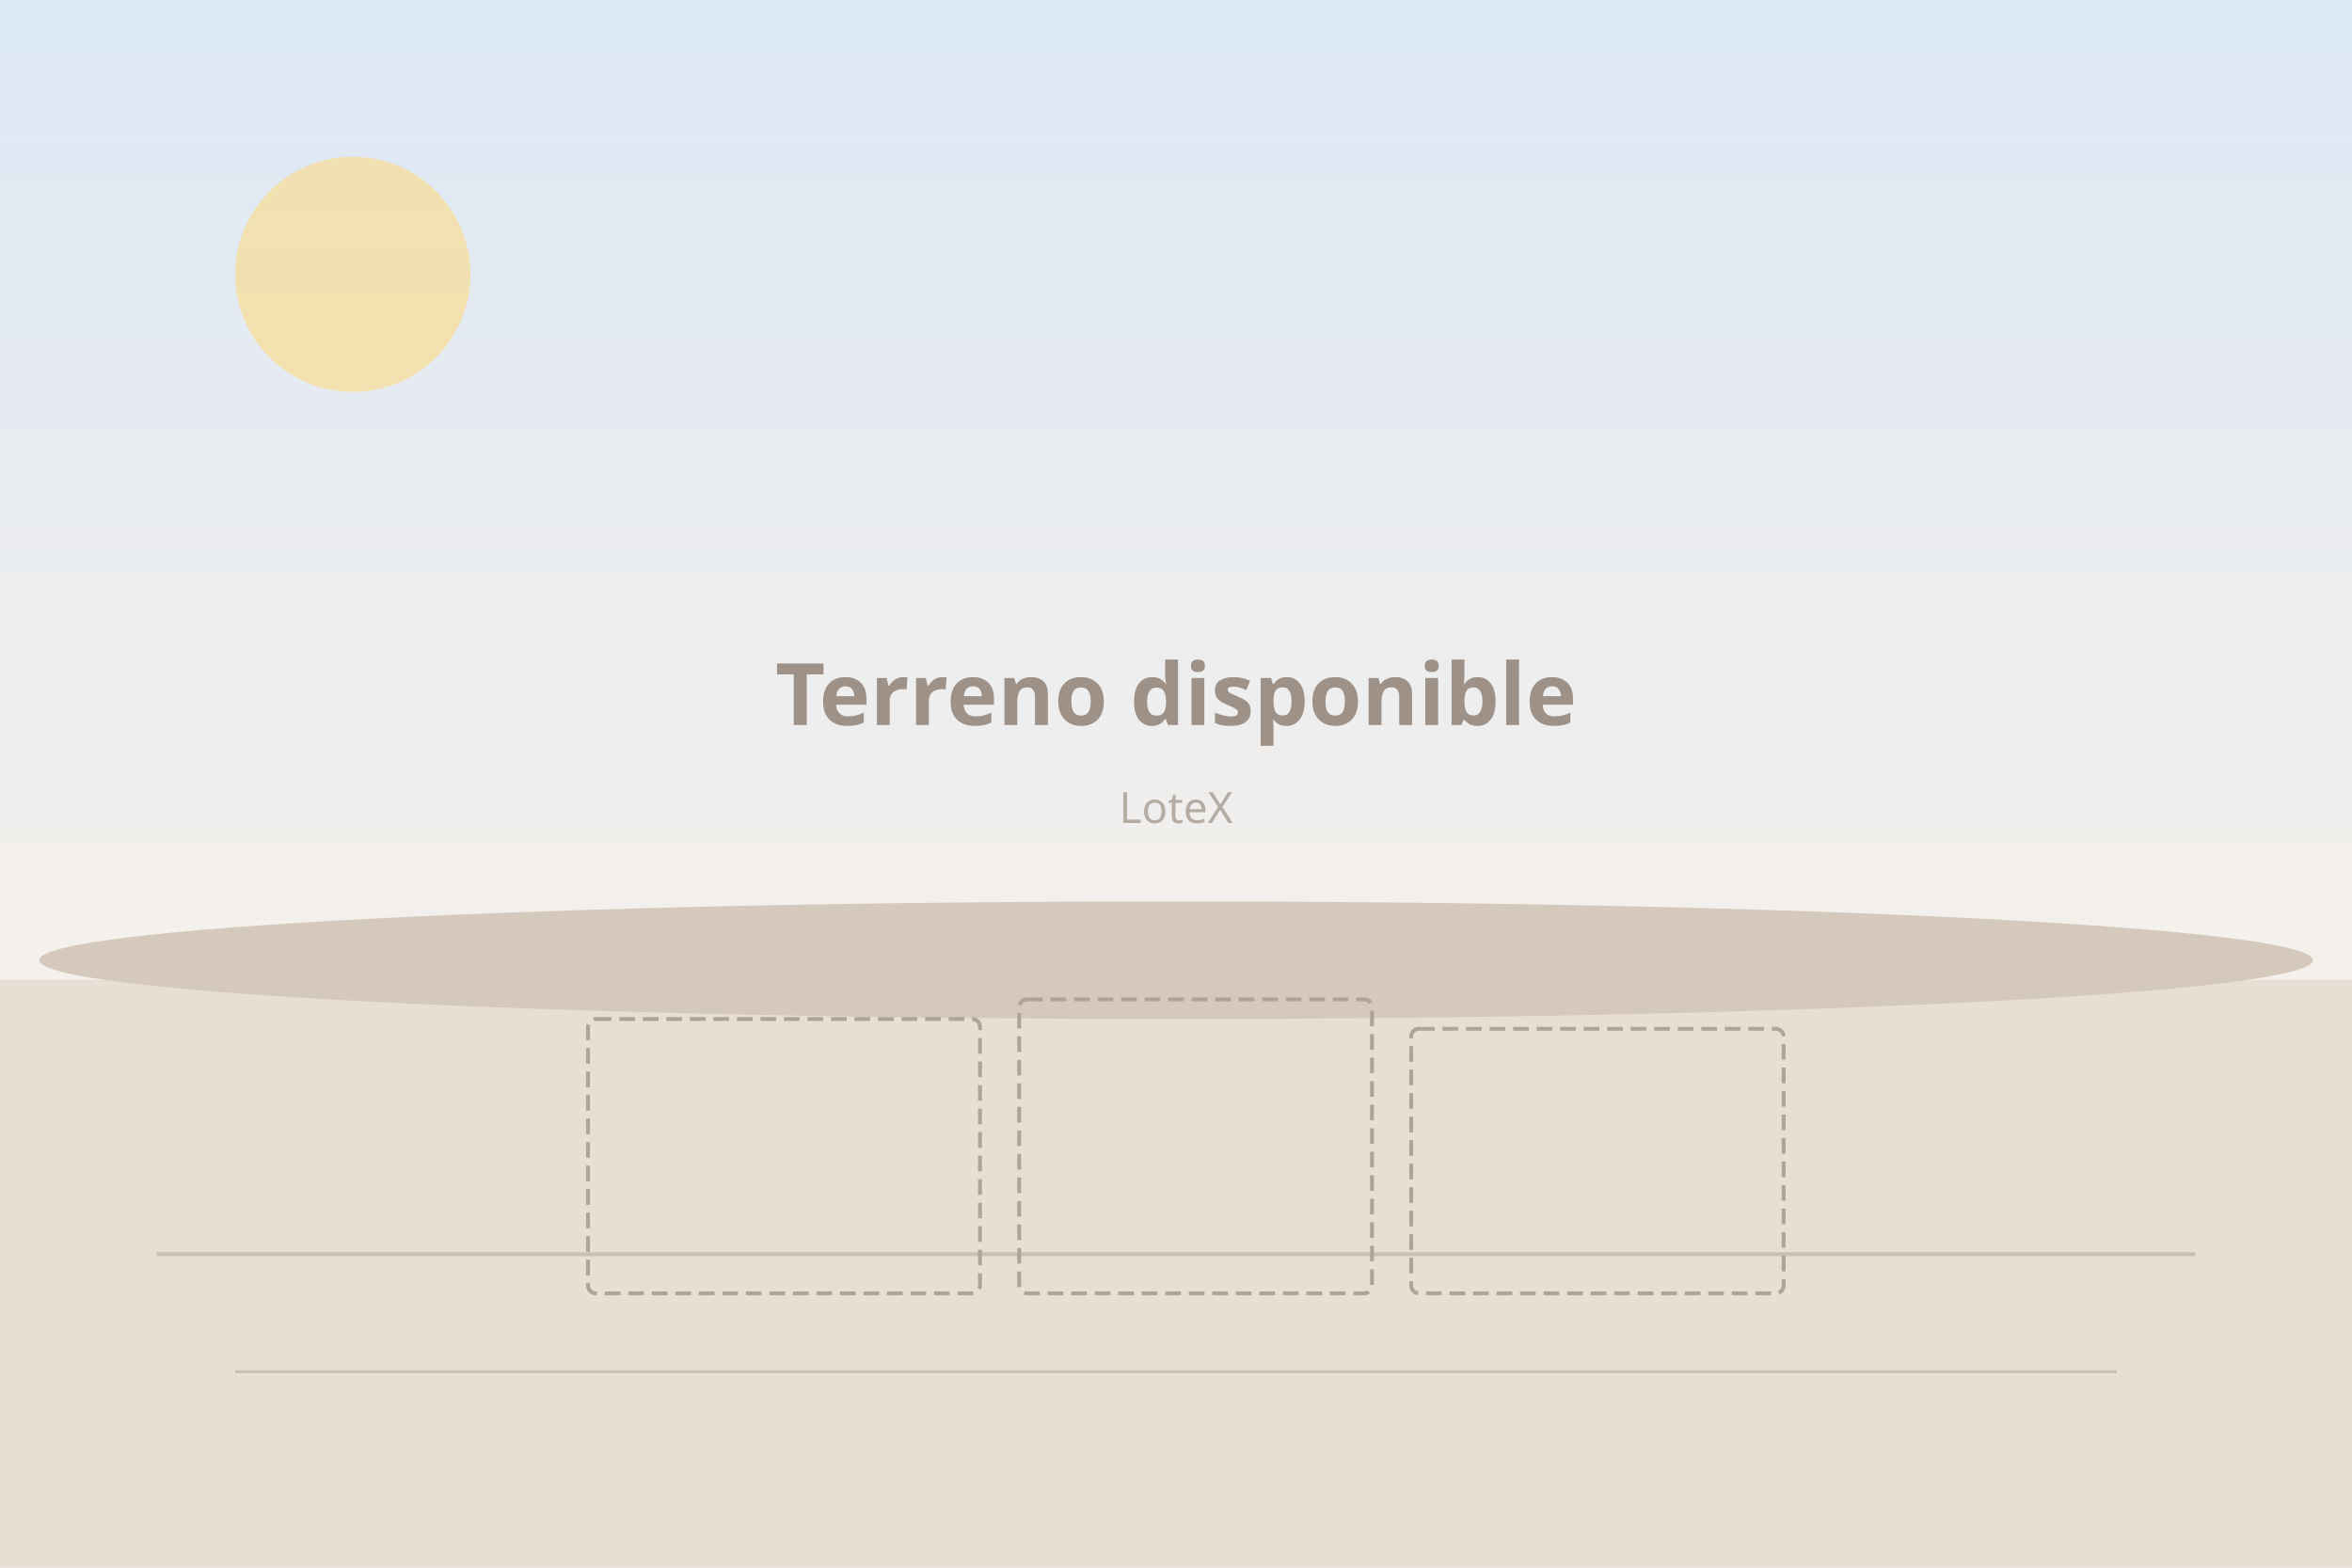
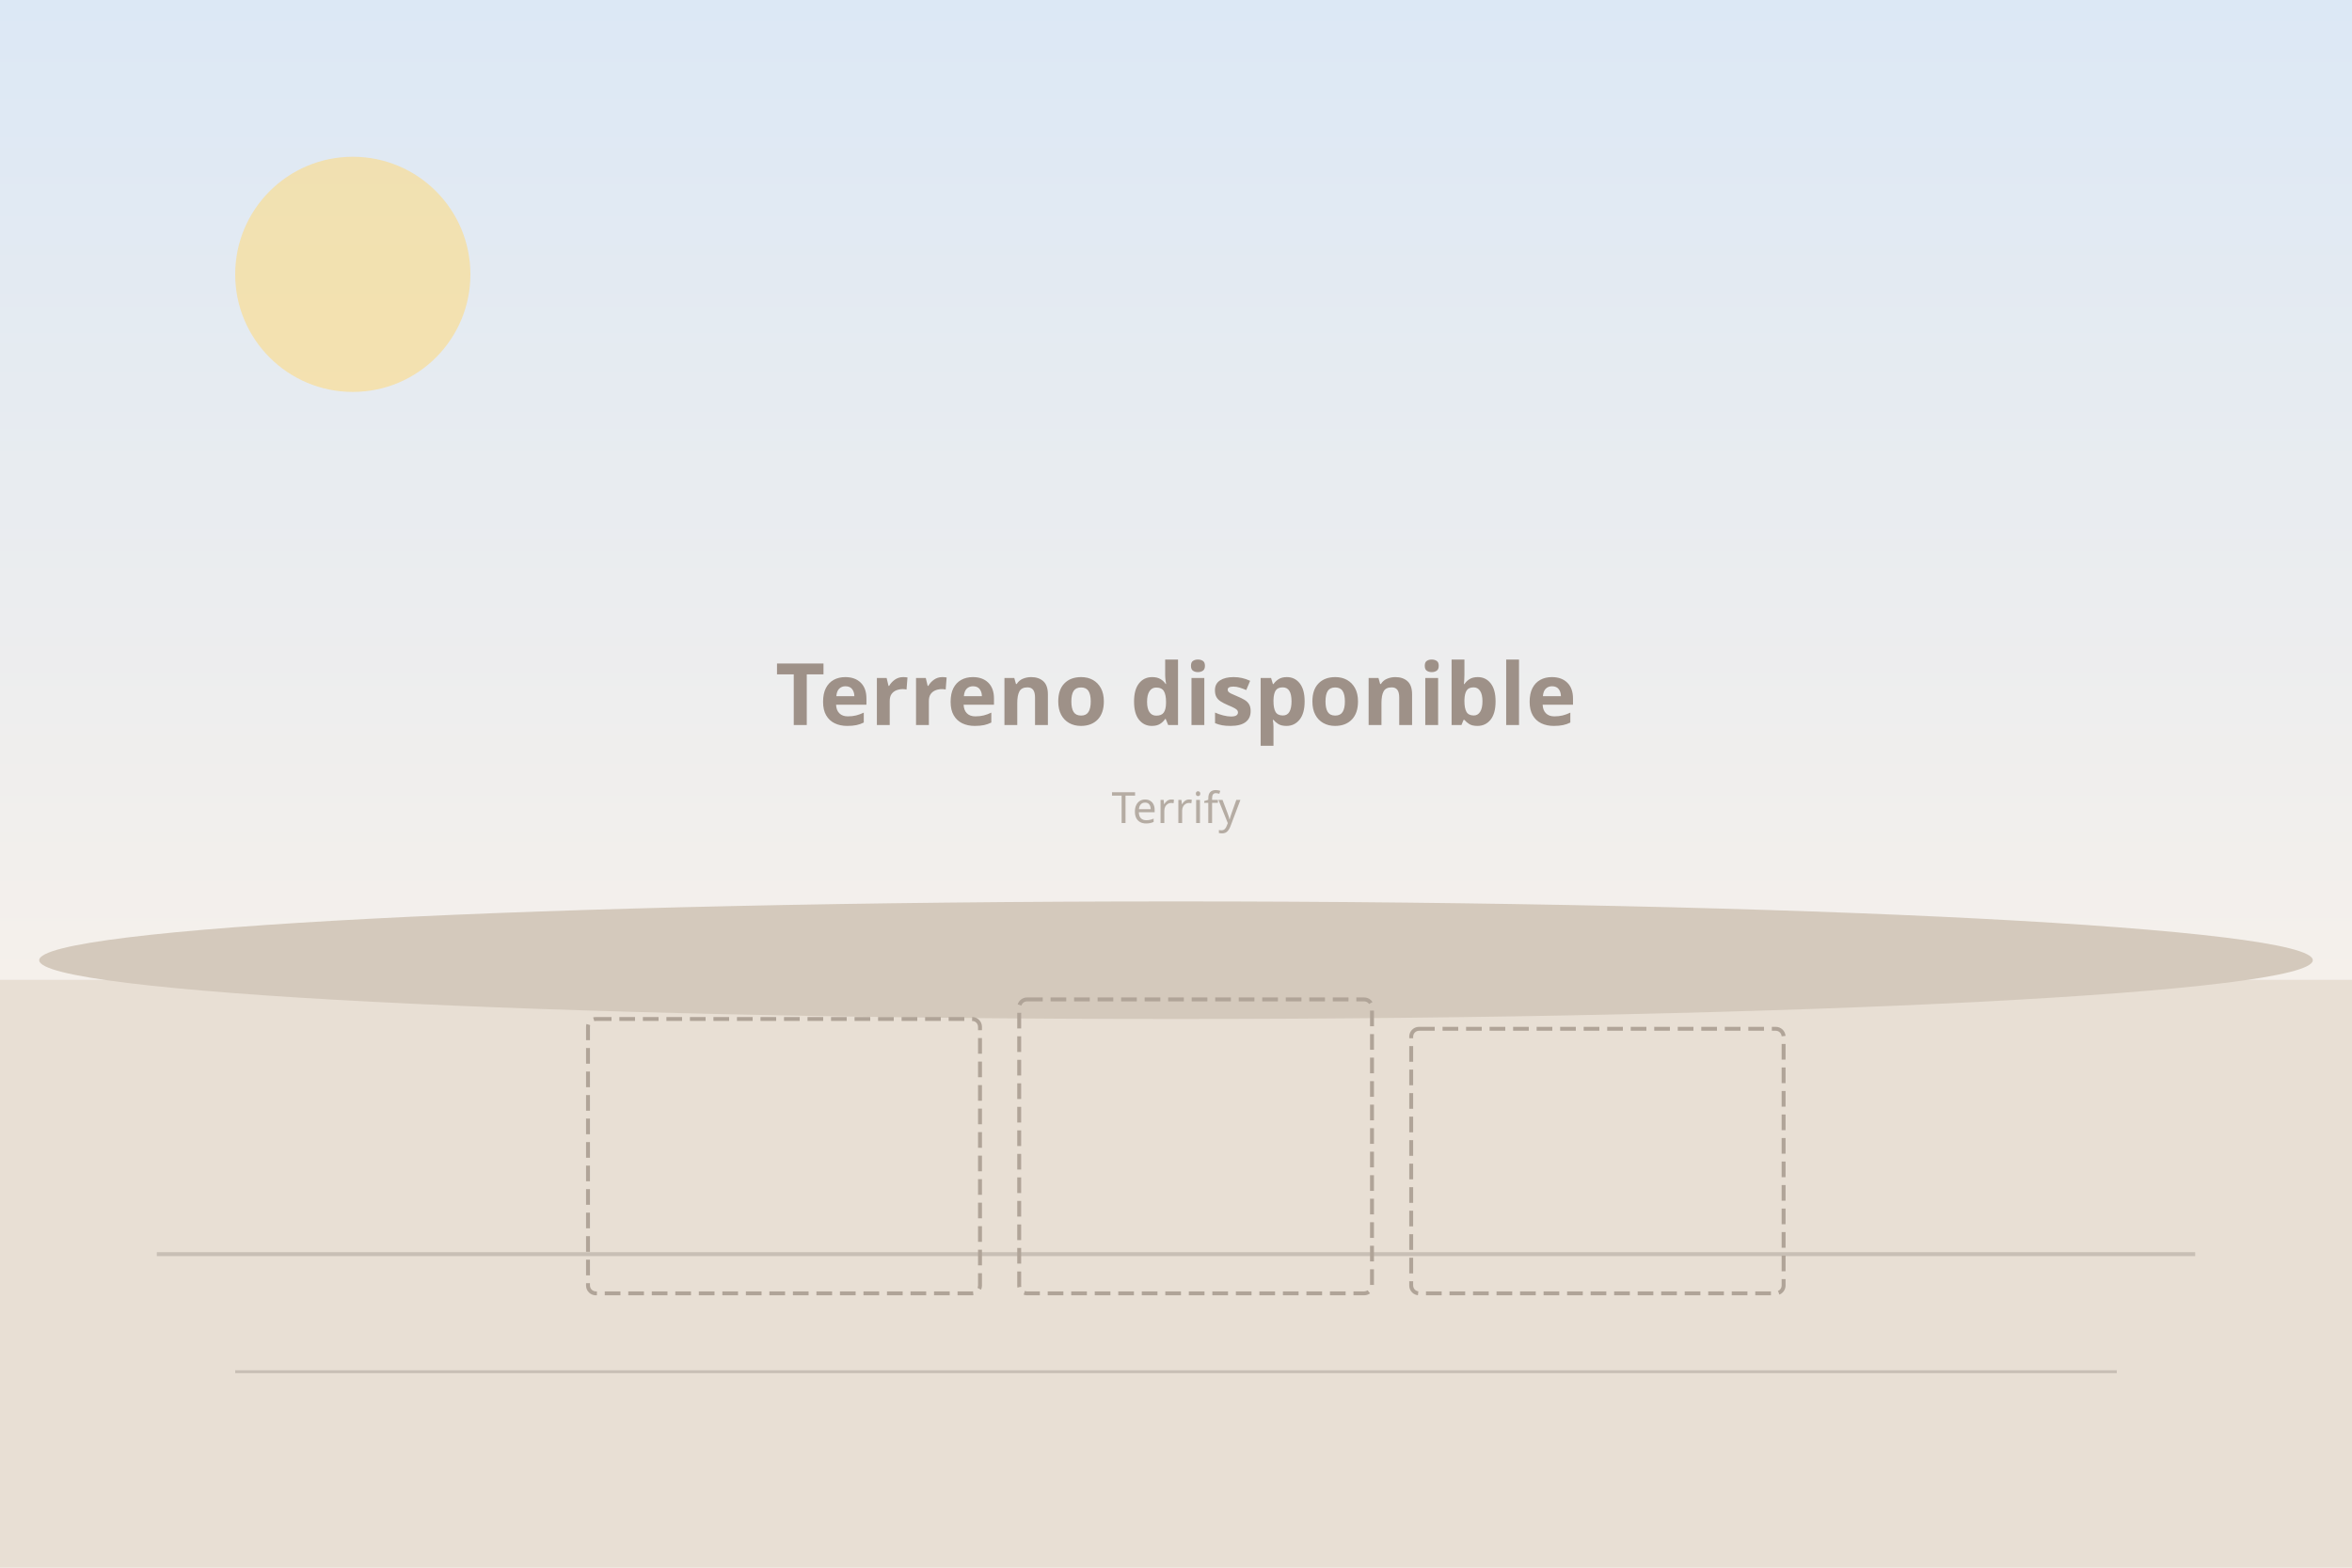
<svg xmlns="http://www.w3.org/2000/svg" width="1200" height="800" viewBox="0 0 1200 800">
  <rect width="1200" height="800" fill="#f5f0eb" />
  <rect x="0" y="480" width="1200" height="320" fill="#e8dfd4" />
  <defs>
    <linearGradient id="sky" x1="0" y1="0" x2="0" y2="1">
      <stop offset="0%" stop-color="#dce8f5" />
      <stop offset="100%" stop-color="#f5f0eb" />
    </linearGradient>
  </defs>
  <rect width="1200" height="500" fill="url(#sky)" />
  <ellipse cx="600" cy="490" rx="580" ry="30" fill="#d4c9bc" />
  <line x1="80" y1="640" x2="1120" y2="640" stroke="#c8bfb5" stroke-width="2" />
  <line x1="120" y1="700" x2="1080" y2="700" stroke="#c8bfb5" stroke-width="1.5" />
  <rect x="300" y="520" width="200" height="140" rx="4" fill="none" stroke="#b0a498" stroke-width="2" stroke-dasharray="8,4" />
  <rect x="520" y="510" width="180" height="150" rx="4" fill="none" stroke="#b0a498" stroke-width="2" stroke-dasharray="8,4" />
  <rect x="720" y="525" width="190" height="135" rx="4" fill="none" stroke="#b0a498" stroke-width="2" stroke-dasharray="8,4" />
  <circle cx="180" cy="140" r="60" fill="#ffd87a" opacity="0.55" />
  <text x="600" y="370" font-family="sans-serif" font-size="44" font-weight="600" fill="#9e9188" text-anchor="middle">Terreno disponible</text>
-   <text x="600" y="420" font-family="sans-serif" font-size="22" fill="#b5aca3" text-anchor="middle">LoteX</text>
+   <text x="600" y="420" font-family="sans-serif" font-size="22" fill="#b5aca3" text-anchor="middle">Terrify</text>
</svg>
